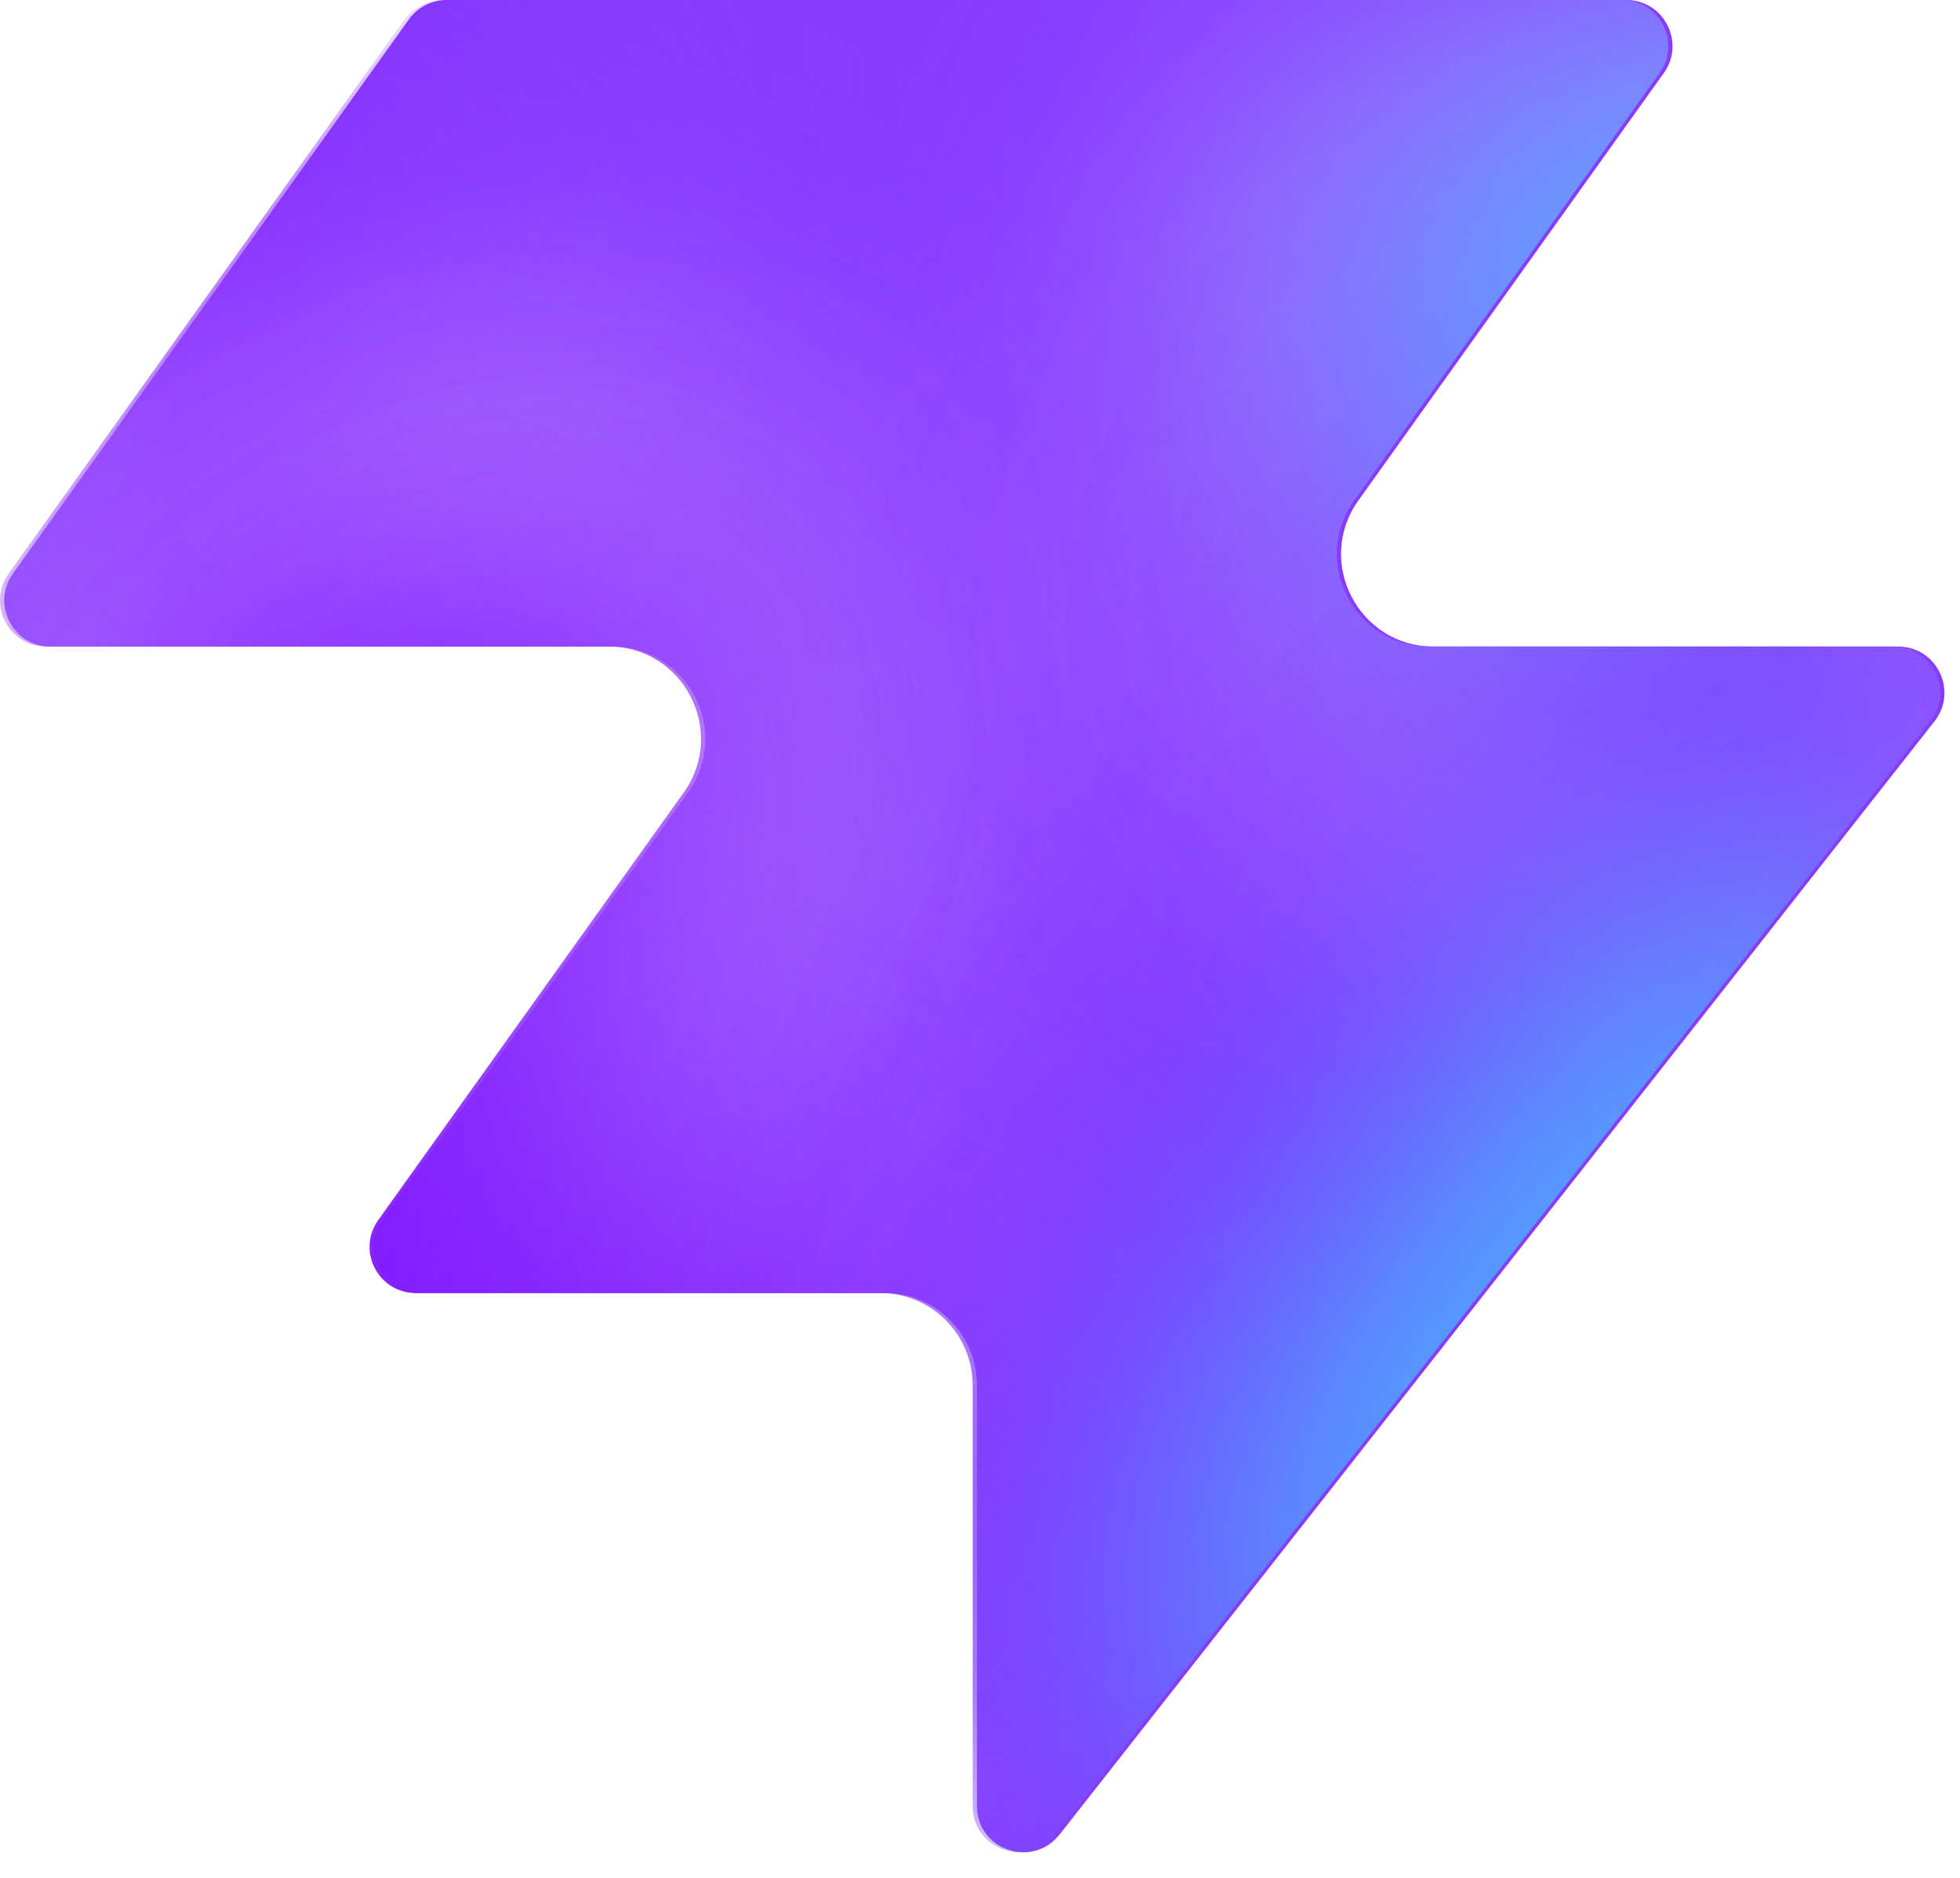
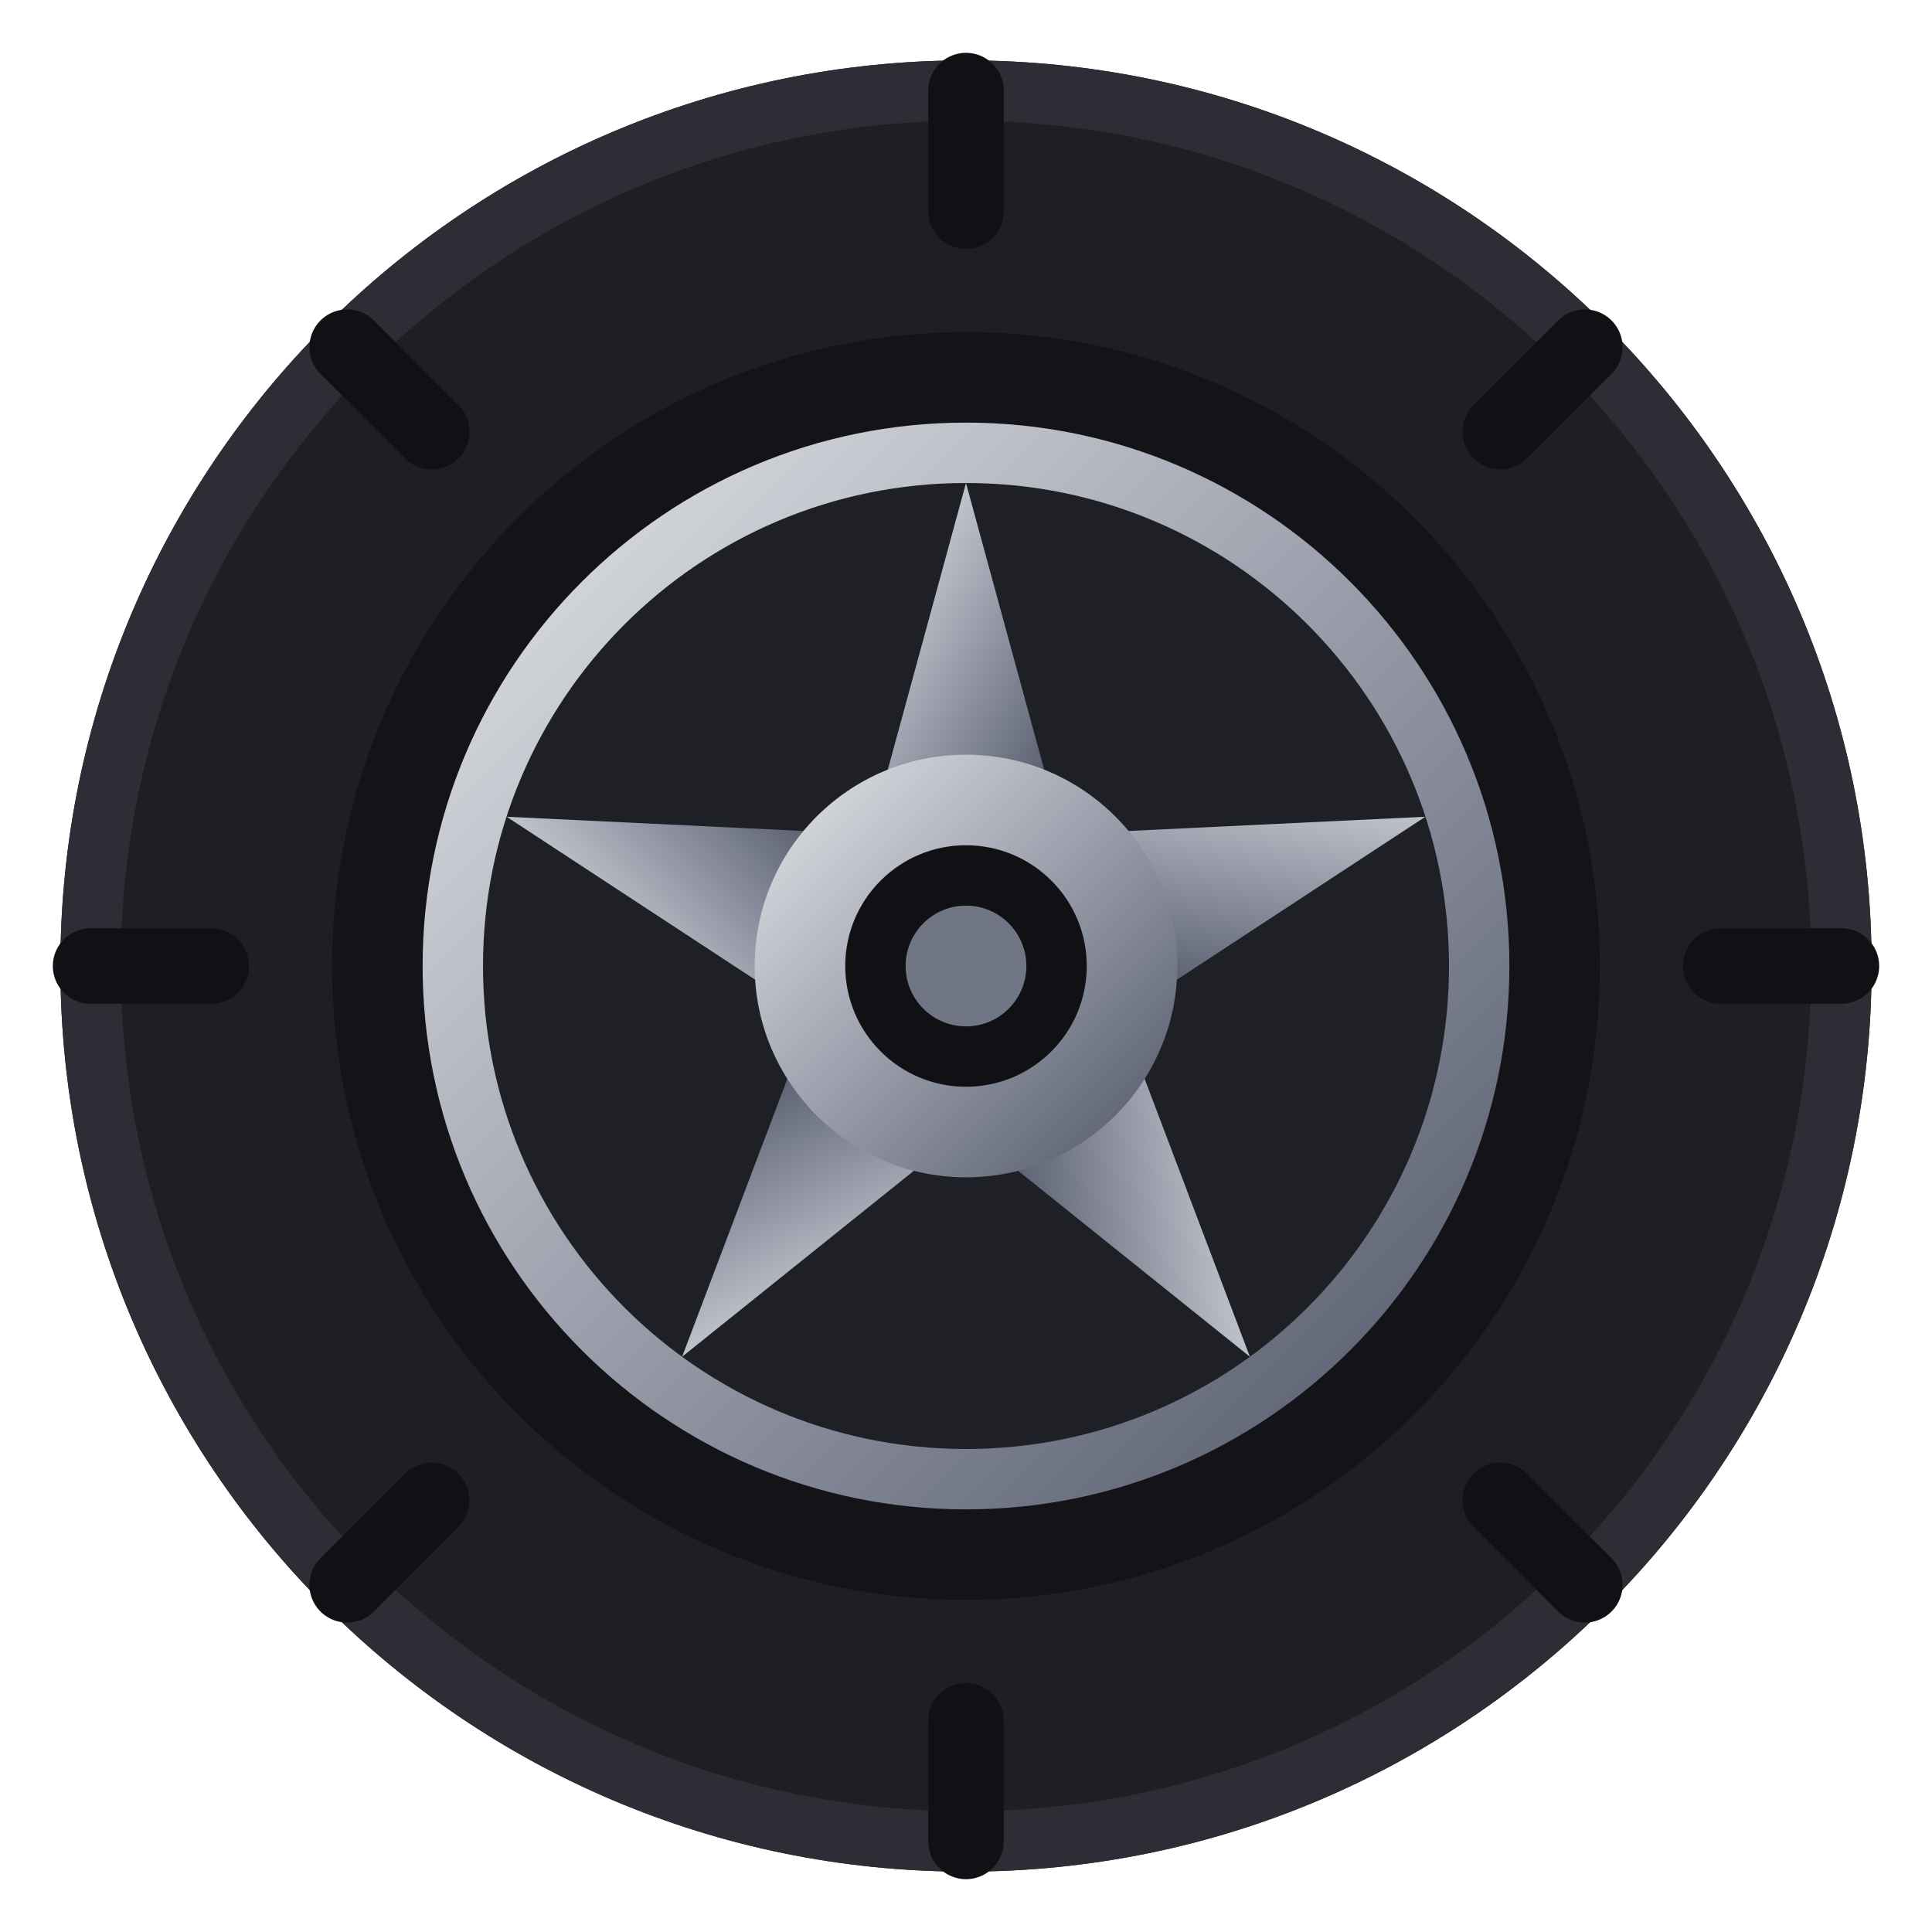
- <svg xmlns="http://www.w3.org/2000/svg" width="48" height="46" fill="none" viewBox="0 0 48 46">
-   <path fill="#863bff" d="M25.946 44.938c-.664.845-2.021.375-2.021-.698V33.937a2.26 2.26 0 0 0-2.262-2.262H10.287c-.92 0-1.456-1.04-.92-1.788l7.48-10.471c1.07-1.497 0-3.578-1.842-3.578H1.237c-.92 0-1.456-1.04-.92-1.788L10.013.474c.214-.297.556-.474.92-.474h28.894c.92 0 1.456 1.04.92 1.788l-7.48 10.471c-1.07 1.498 0 3.579 1.842 3.579h11.377c.943 0 1.473 1.088.89 1.83L25.947 44.94z" style="fill:#863bff;fill:color(display-p3 .525 .23 1);fill-opacity:1" />
-   <mask id="a" width="48" height="46" x="0" y="0" maskUnits="userSpaceOnUse" style="mask-type:alpha">
-     <path fill="#000" d="M25.842 44.938c-.664.844-2.021.375-2.021-.698V33.937a2.26 2.26 0 0 0-2.262-2.262H10.183c-.92 0-1.456-1.04-.92-1.788l7.48-10.471c1.07-1.498 0-3.579-1.842-3.579H1.133c-.92 0-1.456-1.04-.92-1.787L9.91.473c.214-.297.556-.474.92-.474h28.894c.92 0 1.456 1.04.92 1.788l-7.48 10.471c-1.07 1.498 0 3.578 1.842 3.578h11.377c.943 0 1.473 1.088.89 1.832L25.843 44.94z" style="fill:#000;fill-opacity:1" />
-   </mask>
-   <g mask="url(#a)">
-     <g filter="url(#b)">
-       <ellipse cx="5.508" cy="14.704" fill="#ede6ff" rx="5.508" ry="14.704" style="fill:#ede6ff;fill:color(display-p3 .927 .903 1);fill-opacity:1" transform="matrix(.00324 1 1 -.00324 -4.47 31.516)" />
-     </g>
-     <g filter="url(#c)">
-       <ellipse cx="10.399" cy="29.851" fill="#ede6ff" rx="10.399" ry="29.851" style="fill:#ede6ff;fill:color(display-p3 .927 .903 1);fill-opacity:1" transform="matrix(.00324 1 1 -.00324 -39.328 7.883)" />
-     </g>
-     <g filter="url(#d)">
-       <ellipse cx="5.508" cy="30.487" fill="#7e14ff" rx="5.508" ry="30.487" style="fill:#7e14ff;fill:color(display-p3 .492 .077 1);fill-opacity:1" transform="rotate(89.814 -25.913 -14.639)scale(1 -1)" />
-     </g>
-     <g filter="url(#e)">
-       <ellipse cx="5.508" cy="30.599" fill="#7e14ff" rx="5.508" ry="30.599" style="fill:#7e14ff;fill:color(display-p3 .492 .077 1);fill-opacity:1" transform="rotate(89.814 -32.644 -3.334)scale(1 -1)" />
-     </g>
-     <g filter="url(#f)">
-       <ellipse cx="5.508" cy="30.599" fill="#7e14ff" rx="5.508" ry="30.599" style="fill:#7e14ff;fill:color(display-p3 .492 .077 1);fill-opacity:1" transform="matrix(.00324 1 1 -.00324 -34.34 30.47)" />
-     </g>
-     <g filter="url(#g)">
-       <ellipse cx="14.072" cy="22.078" fill="#ede6ff" rx="14.072" ry="22.078" style="fill:#ede6ff;fill:color(display-p3 .927 .903 1);fill-opacity:1" transform="rotate(93.35 24.506 48.493)scale(-1 1)" />
-     </g>
-     <g filter="url(#h)">
-       <ellipse cx="3.47" cy="21.501" fill="#7e14ff" rx="3.47" ry="21.501" style="fill:#7e14ff;fill:color(display-p3 .492 .077 1);fill-opacity:1" transform="rotate(89.009 28.708 47.59)scale(-1 1)" />
-     </g>
-     <g filter="url(#i)">
-       <ellipse cx="3.47" cy="21.501" fill="#7e14ff" rx="3.47" ry="21.501" style="fill:#7e14ff;fill:color(display-p3 .492 .077 1);fill-opacity:1" transform="rotate(89.009 28.708 47.59)scale(-1 1)" />
-     </g>
-     <g filter="url(#j)">
-       <ellipse cx=".387" cy="8.972" fill="#7e14ff" rx="4.407" ry="29.108" style="fill:#7e14ff;fill:color(display-p3 .492 .077 1);fill-opacity:1" transform="rotate(39.51 .387 8.972)" />
-     </g>
-     <g filter="url(#k)">
-       <ellipse cx="47.523" cy="-6.092" fill="#7e14ff" rx="4.407" ry="29.108" style="fill:#7e14ff;fill:color(display-p3 .492 .077 1);fill-opacity:1" transform="rotate(37.892 47.523 -6.092)" />
-     </g>
-     <g filter="url(#l)">
-       <ellipse cx="41.412" cy="6.333" fill="#47bfff" rx="5.971" ry="9.665" style="fill:#47bfff;fill:color(display-p3 .28 .748 1);fill-opacity:1" transform="rotate(37.892 41.412 6.333)" />
-     </g>
-     <g filter="url(#m)">
-       <ellipse cx="-1.879" cy="38.332" fill="#7e14ff" rx="4.407" ry="29.108" style="fill:#7e14ff;fill:color(display-p3 .492 .077 1);fill-opacity:1" transform="rotate(37.892 -1.88 38.332)" />
-     </g>
-     <g filter="url(#n)">
-       <ellipse cx="-1.879" cy="38.332" fill="#7e14ff" rx="4.407" ry="29.108" style="fill:#7e14ff;fill:color(display-p3 .492 .077 1);fill-opacity:1" transform="rotate(37.892 -1.88 38.332)" />
-     </g>
-     <g filter="url(#o)">
-       <ellipse cx="35.651" cy="29.907" fill="#7e14ff" rx="4.407" ry="29.108" style="fill:#7e14ff;fill:color(display-p3 .492 .077 1);fill-opacity:1" transform="rotate(37.892 35.651 29.907)" />
-     </g>
-     <g filter="url(#p)">
-       <ellipse cx="38.418" cy="32.4" fill="#47bfff" rx="5.971" ry="15.297" style="fill:#47bfff;fill:color(display-p3 .28 .748 1);fill-opacity:1" transform="rotate(37.892 38.418 32.4)" />
-     </g>
+ <svg xmlns="http://www.w3.org/2000/svg" viewBox="0 0 64 64" width="100%" height="100%">
+   <defs>
+     <linearGradient id="rimGrad" x1="0%" y1="0%" x2="100%" y2="100%">
+       <stop offset="0%" stop-color="#E6E8EA" />
+       <stop offset="50%" stop-color="#9A9EAB" />
+       <stop offset="100%" stop-color="#4E5465" />
+     </linearGradient>
+     <pattern id="treadPattern" width="8" height="8" patternUnits="userSpaceOnUse">
+       <rect width="8" height="8" fill="#1A1A1A" />
+       <path d="M 0 4 L 4 0 L 8 4 L 4 8 Z" fill="#2A2A2A" />
+     </pattern>
+   </defs>
+   <circle cx="32" cy="32" r="30" fill="#1E1E24" />
+   <circle cx="32" cy="32" r="29" fill="none" stroke="#2D2D35" stroke-width="2" />
+   <g stroke="#111115" stroke-width="2.5" stroke-linecap="round">
+     <line x1="32" y1="3" x2="32" y2="7" />
+     <line x1="32" y1="57" x2="32" y2="61" />
+     <line x1="3" y1="32" x2="7" y2="32" />
+     <line x1="57" y1="32" x2="61" y2="32" />
+     <line x1="11.5" y1="11.5" x2="14.3" y2="14.3" />
+     <line x1="49.7" y1="49.7" x2="52.5" y2="52.5" />
+     <line x1="11.5" y1="52.5" x2="14.3" y2="49.7" />
+     <line x1="49.7" y1="14.3" x2="52.5" y2="11.5" />
  </g>
-   <defs>
-     <filter id="b" width="60.045" height="41.654" x="-19.77" y="16.149" color-interpolation-filters="sRGB" filterUnits="userSpaceOnUse">
-       <feFlood flood-opacity="0" result="BackgroundImageFix" />
-       <feBlend in="SourceGraphic" in2="BackgroundImageFix" result="shape" />
-       <feGaussianBlur result="effect1_foregroundBlur_2002_17158" stdDeviation="7.659" />
-     </filter>
-     <filter id="c" width="90.34" height="51.437" x="-54.613" y="-7.533" color-interpolation-filters="sRGB" filterUnits="userSpaceOnUse">
-       <feFlood flood-opacity="0" result="BackgroundImageFix" />
-       <feBlend in="SourceGraphic" in2="BackgroundImageFix" result="shape" />
-       <feGaussianBlur result="effect1_foregroundBlur_2002_17158" stdDeviation="7.659" />
-     </filter>
-     <filter id="d" width="79.355" height="29.4" x="-49.64" y="2.03" color-interpolation-filters="sRGB" filterUnits="userSpaceOnUse">
-       <feFlood flood-opacity="0" result="BackgroundImageFix" />
-       <feBlend in="SourceGraphic" in2="BackgroundImageFix" result="shape" />
-       <feGaussianBlur result="effect1_foregroundBlur_2002_17158" stdDeviation="4.596" />
-     </filter>
-     <filter id="e" width="79.579" height="29.4" x="-45.045" y="20.029" color-interpolation-filters="sRGB" filterUnits="userSpaceOnUse">
-       <feFlood flood-opacity="0" result="BackgroundImageFix" />
-       <feBlend in="SourceGraphic" in2="BackgroundImageFix" result="shape" />
-       <feGaussianBlur result="effect1_foregroundBlur_2002_17158" stdDeviation="4.596" />
-     </filter>
-     <filter id="f" width="79.579" height="29.4" x="-43.513" y="21.178" color-interpolation-filters="sRGB" filterUnits="userSpaceOnUse">
-       <feFlood flood-opacity="0" result="BackgroundImageFix" />
-       <feBlend in="SourceGraphic" in2="BackgroundImageFix" result="shape" />
-       <feGaussianBlur result="effect1_foregroundBlur_2002_17158" stdDeviation="4.596" />
-     </filter>
-     <filter id="g" width="74.749" height="58.852" x="15.756" y="-17.901" color-interpolation-filters="sRGB" filterUnits="userSpaceOnUse">
-       <feFlood flood-opacity="0" result="BackgroundImageFix" />
-       <feBlend in="SourceGraphic" in2="BackgroundImageFix" result="shape" />
-       <feGaussianBlur result="effect1_foregroundBlur_2002_17158" stdDeviation="7.659" />
-     </filter>
-     <filter id="h" width="61.377" height="25.362" x="23.548" y="2.284" color-interpolation-filters="sRGB" filterUnits="userSpaceOnUse">
-       <feFlood flood-opacity="0" result="BackgroundImageFix" />
-       <feBlend in="SourceGraphic" in2="BackgroundImageFix" result="shape" />
-       <feGaussianBlur result="effect1_foregroundBlur_2002_17158" stdDeviation="4.596" />
-     </filter>
-     <filter id="i" width="61.377" height="25.362" x="23.548" y="2.284" color-interpolation-filters="sRGB" filterUnits="userSpaceOnUse">
-       <feFlood flood-opacity="0" result="BackgroundImageFix" />
-       <feBlend in="SourceGraphic" in2="BackgroundImageFix" result="shape" />
-       <feGaussianBlur result="effect1_foregroundBlur_2002_17158" stdDeviation="4.596" />
-     </filter>
-     <filter id="j" width="56.045" height="63.649" x="-27.636" y="-22.853" color-interpolation-filters="sRGB" filterUnits="userSpaceOnUse">
-       <feFlood flood-opacity="0" result="BackgroundImageFix" />
-       <feBlend in="SourceGraphic" in2="BackgroundImageFix" result="shape" />
-       <feGaussianBlur result="effect1_foregroundBlur_2002_17158" stdDeviation="4.596" />
-     </filter>
-     <filter id="k" width="54.814" height="64.646" x="20.116" y="-38.415" color-interpolation-filters="sRGB" filterUnits="userSpaceOnUse">
-       <feFlood flood-opacity="0" result="BackgroundImageFix" />
-       <feBlend in="SourceGraphic" in2="BackgroundImageFix" result="shape" />
-       <feGaussianBlur result="effect1_foregroundBlur_2002_17158" stdDeviation="4.596" />
-     </filter>
-     <filter id="l" width="33.541" height="35.313" x="24.641" y="-11.323" color-interpolation-filters="sRGB" filterUnits="userSpaceOnUse">
-       <feFlood flood-opacity="0" result="BackgroundImageFix" />
-       <feBlend in="SourceGraphic" in2="BackgroundImageFix" result="shape" />
-       <feGaussianBlur result="effect1_foregroundBlur_2002_17158" stdDeviation="4.596" />
-     </filter>
-     <filter id="m" width="54.814" height="64.646" x="-29.286" y="6.009" color-interpolation-filters="sRGB" filterUnits="userSpaceOnUse">
-       <feFlood flood-opacity="0" result="BackgroundImageFix" />
-       <feBlend in="SourceGraphic" in2="BackgroundImageFix" result="shape" />
-       <feGaussianBlur result="effect1_foregroundBlur_2002_17158" stdDeviation="4.596" />
-     </filter>
-     <filter id="n" width="54.814" height="64.646" x="-29.286" y="6.009" color-interpolation-filters="sRGB" filterUnits="userSpaceOnUse">
-       <feFlood flood-opacity="0" result="BackgroundImageFix" />
-       <feBlend in="SourceGraphic" in2="BackgroundImageFix" result="shape" />
-       <feGaussianBlur result="effect1_foregroundBlur_2002_17158" stdDeviation="4.596" />
-     </filter>
-     <filter id="o" width="54.814" height="64.646" x="8.244" y="-2.416" color-interpolation-filters="sRGB" filterUnits="userSpaceOnUse">
-       <feFlood flood-opacity="0" result="BackgroundImageFix" />
-       <feBlend in="SourceGraphic" in2="BackgroundImageFix" result="shape" />
-       <feGaussianBlur result="effect1_foregroundBlur_2002_17158" stdDeviation="4.596" />
-     </filter>
-     <filter id="p" width="39.409" height="43.623" x="18.713" y="10.588" color-interpolation-filters="sRGB" filterUnits="userSpaceOnUse">
-       <feFlood flood-opacity="0" result="BackgroundImageFix" />
-       <feBlend in="SourceGraphic" in2="BackgroundImageFix" result="shape" />
-       <feGaussianBlur result="effect1_foregroundBlur_2002_17158" stdDeviation="4.596" />
-     </filter>
-   </defs>
+   <circle cx="32" cy="32" r="21" fill="#141418" />
+   <circle cx="32" cy="32" r="18" fill="url(#rimGrad)" />
+   <circle cx="32" cy="32" r="16" fill="#1E2026" />
+   <g fill="url(#rimGrad)">
+     <path d="M 32 16 L 35 27 L 29 27 Z" />
+     <path d="M 32 16 L 35 27 L 29 27 Z" transform="rotate(72 32 32)" />
+     <path d="M 32 16 L 35 27 L 29 27 Z" transform="rotate(144 32 32)" />
+     <path d="M 32 16 L 35 27 L 29 27 Z" transform="rotate(216 32 32)" />
+     <path d="M 32 16 L 35 27 L 29 27 Z" transform="rotate(288 32 32)" />
+   </g>
+   <circle cx="32" cy="32" r="7" fill="url(#rimGrad)" />
+   <circle cx="32" cy="32" r="4" fill="#111115" />
+   <circle cx="32" cy="32" r="2" fill="#717685" />
</svg>
